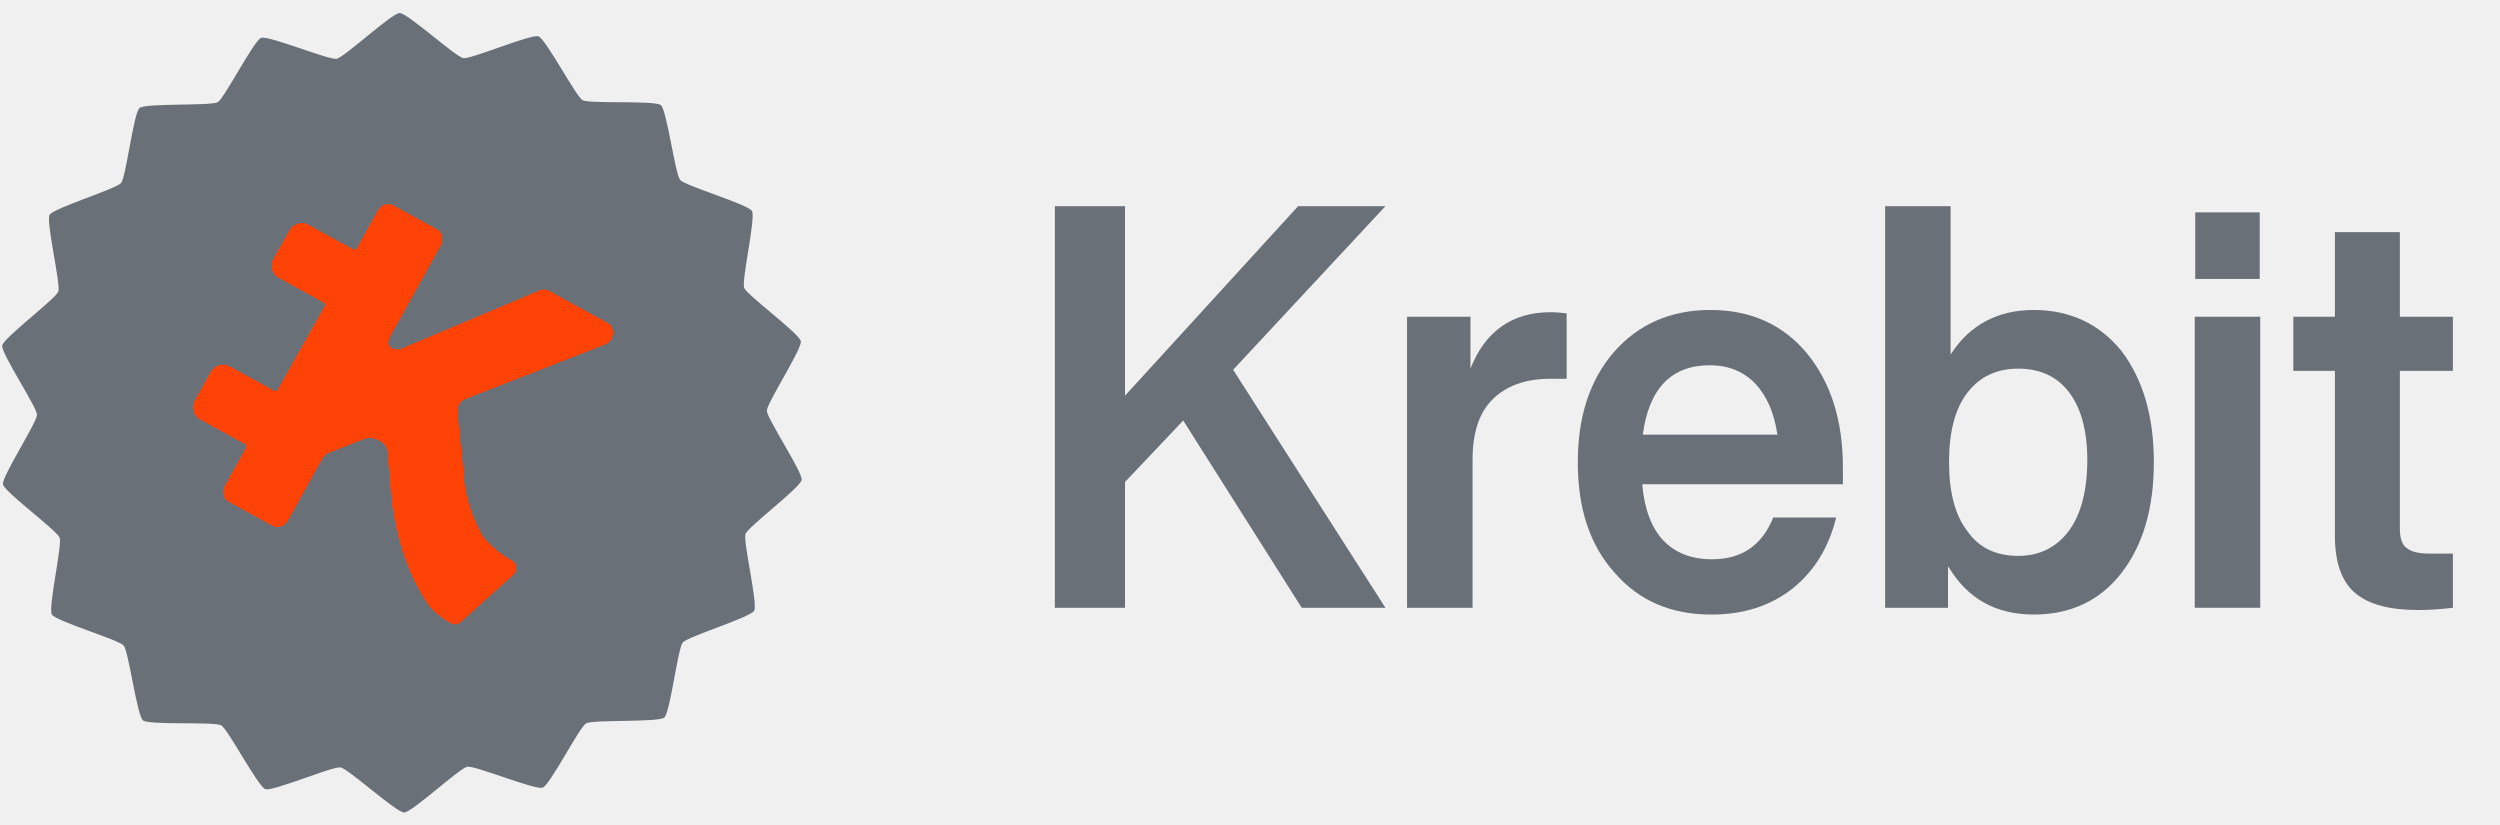
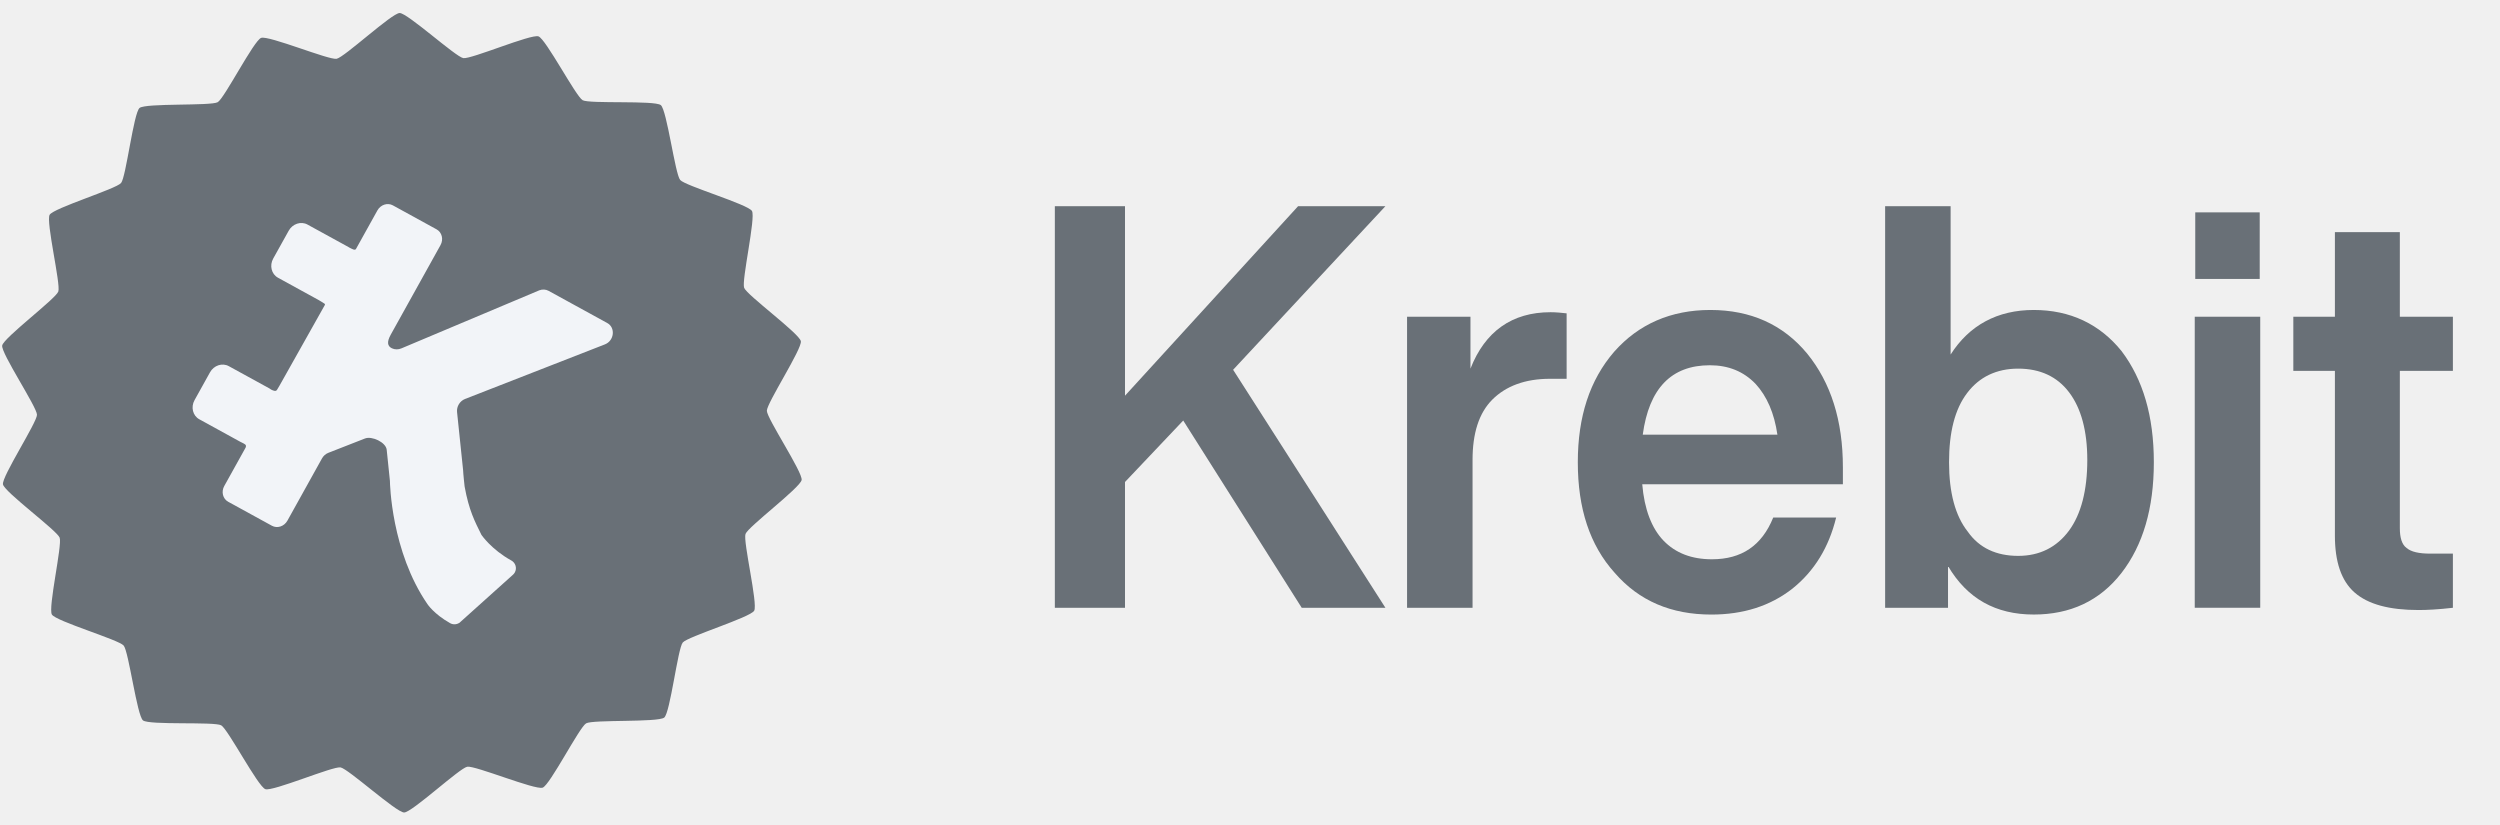
<svg xmlns="http://www.w3.org/2000/svg" width="97" height="32" viewBox="0 0 97 32" fill="none">
  <g clip-path="url(#clip0_1560_372353)">
    <path d="M25.773 27.841C25.542 28.035 23.004 27.914 22.741 28.066C22.479 28.217 21.342 30.456 21.056 30.561C20.771 30.665 18.429 29.695 18.13 29.749C17.831 29.802 15.985 31.523 15.681 31.525C15.377 31.527 13.512 29.826 13.212 29.775C12.912 29.725 10.581 30.72 10.295 30.619C10.008 30.518 8.846 28.291 8.582 28.142C8.318 27.994 5.782 28.143 5.548 27.951C5.314 27.76 4.994 25.275 4.798 25.047C4.601 24.818 2.166 24.103 2.013 23.844C1.859 23.585 2.421 21.143 2.315 20.862C2.21 20.581 0.17 19.087 0.115 18.793C0.061 18.498 1.436 16.392 1.435 16.092C1.433 15.792 0.034 13.701 0.085 13.406C0.136 13.111 2.159 11.595 2.262 11.313C2.364 11.031 1.775 8.594 1.926 8.334C2.076 8.074 4.503 7.332 4.697 7.101C4.891 6.871 5.183 4.382 5.415 4.189C5.647 3.995 8.184 4.116 8.447 3.965C8.709 3.813 9.847 1.574 10.132 1.47C10.417 1.365 12.759 2.335 13.059 2.281C13.358 2.228 15.203 0.507 15.507 0.505C15.811 0.503 17.676 2.204 17.976 2.255C18.276 2.305 20.607 1.31 20.893 1.411C21.18 1.512 22.342 3.739 22.606 3.888C22.87 4.036 25.407 3.887 25.64 4.079C25.875 4.27 26.194 6.755 26.391 6.983C26.587 7.212 29.022 7.927 29.176 8.186C29.329 8.445 28.767 10.887 28.873 11.168C28.979 11.45 31.018 12.943 31.073 13.238C31.127 13.532 29.752 15.638 29.754 15.938C29.755 16.238 31.154 18.329 31.103 18.624C31.052 18.92 29.029 20.435 28.926 20.717C28.824 20.999 29.413 23.436 29.262 23.696C29.112 23.956 26.685 24.698 26.491 24.929C26.297 25.16 26.005 27.648 25.773 27.841Z" fill="#697077" />
-     <path d="M19.908 22.295C19.934 22.271 19.957 22.243 19.975 22.21C20.066 22.046 20.006 21.839 19.84 21.747C19.066 21.322 18.68 20.753 18.68 20.753C18.422 20.232 18.195 19.804 18.027 18.876C18.026 18.867 17.972 18.383 17.968 18.24L17.734 15.991C17.711 15.773 17.841 15.56 18.044 15.48L23.47 13.362C23.832 13.221 23.889 12.714 23.564 12.535L21.286 11.285C21.177 11.225 21.044 11.218 20.923 11.265L15.572 13.518C15.455 13.567 15.322 13.569 15.208 13.515C15.03 13.431 15.003 13.269 15.161 12.985L17.092 9.51C17.216 9.287 17.148 9.013 16.94 8.899L15.243 7.968C15.036 7.854 14.767 7.942 14.643 8.165L13.812 9.66C13.773 9.733 13.629 9.642 13.589 9.623C13.511 9.586 13.589 9.623 13.517 9.583L11.931 8.713C11.678 8.574 11.351 8.682 11.201 8.953L10.6 10.033C10.45 10.304 10.532 10.636 10.785 10.775L12.371 11.646C12.443 11.685 12.491 11.721 12.569 11.768C12.607 11.791 12.621 11.803 12.599 11.843L10.843 14.967C10.841 14.97 10.802 15.038 10.749 15.124C10.703 15.198 10.619 15.165 10.516 15.114C10.5 15.106 10.488 15.09 10.464 15.077L8.878 14.207C8.626 14.068 8.298 14.175 8.148 14.446L7.548 15.526C7.397 15.797 7.48 16.13 7.733 16.268L9.319 17.139C9.391 17.179 9.456 17.2 9.517 17.248C9.551 17.275 9.55 17.33 9.528 17.37L8.701 18.858C8.577 19.081 8.645 19.354 8.853 19.468L10.55 20.399C10.758 20.514 11.027 20.425 11.151 20.202L12.493 17.787C12.548 17.688 12.636 17.61 12.738 17.57L14.162 17.013C14.431 16.908 14.974 17.162 15.004 17.45L15.129 18.659L15.129 18.663C15.129 18.746 15.18 21.395 16.582 23.436C16.582 23.436 16.83 23.822 17.467 24.18C17.582 24.244 17.719 24.234 17.822 24.166L17.823 24.168L17.839 24.154C17.855 24.142 17.869 24.129 17.882 24.115L19.908 22.295Z" fill="#FF4205" />
+     <path d="M19.908 22.295C19.934 22.271 19.957 22.243 19.975 22.21C20.066 22.046 20.006 21.839 19.84 21.747C19.066 21.322 18.68 20.753 18.68 20.753C18.422 20.232 18.195 19.804 18.027 18.876C18.026 18.867 17.972 18.383 17.968 18.24L17.734 15.991C17.711 15.773 17.841 15.56 18.044 15.48L23.47 13.362C23.832 13.221 23.889 12.714 23.564 12.535L21.286 11.285C21.177 11.225 21.044 11.218 20.923 11.265L15.572 13.518C15.455 13.567 15.322 13.569 15.208 13.515C15.03 13.431 15.003 13.269 15.161 12.985L17.092 9.51C17.216 9.287 17.148 9.013 16.94 8.899L15.243 7.968C15.036 7.854 14.767 7.942 14.643 8.165L13.812 9.66C13.773 9.733 13.629 9.642 13.589 9.623C13.511 9.586 13.589 9.623 13.517 9.583L11.931 8.713C11.678 8.574 11.351 8.682 11.201 8.953L10.6 10.033C10.45 10.304 10.532 10.636 10.785 10.775L12.371 11.646C12.443 11.685 12.491 11.721 12.569 11.768C12.607 11.791 12.621 11.803 12.599 11.843L10.843 14.967C10.841 14.97 10.802 15.038 10.749 15.124C10.703 15.198 10.619 15.165 10.516 15.114C10.5 15.106 10.488 15.09 10.464 15.077L8.878 14.207C8.626 14.068 8.298 14.175 8.148 14.446L7.548 15.526C7.397 15.797 7.48 16.13 7.733 16.268L9.319 17.139C9.391 17.179 9.456 17.2 9.517 17.248C9.551 17.275 9.55 17.33 9.528 17.37L8.701 18.858C8.577 19.081 8.645 19.354 8.853 19.468L10.55 20.399C10.758 20.514 11.027 20.425 11.151 20.202L12.493 17.787C12.548 17.688 12.636 17.61 12.738 17.57L14.162 17.013C14.431 16.908 14.974 17.162 15.004 17.45L15.129 18.659L15.129 18.663C15.129 18.746 15.18 21.395 16.582 23.436C16.582 23.436 16.83 23.822 17.467 24.18C17.582 24.244 17.719 24.234 17.822 24.166L17.823 24.168L17.839 24.154C17.855 24.142 17.869 24.129 17.882 24.115L19.908 22.295Z" fill="#f2f4f8" />
    <path d="M50.366 8L43.65 15.353V8H40.928V23.582H43.65V18.701L45.909 16.316L50.507 23.582H53.754L47.845 14.347L53.754 8H50.366Z" fill="#697077" />
    <path d="M60.16 12.114C58.667 12.114 57.619 12.858 57.054 14.303V12.289H54.594V23.582H57.135V17.848C57.135 16.819 57.377 16.032 57.901 15.506C58.425 14.981 59.172 14.697 60.139 14.697H60.785V12.158C60.583 12.136 60.382 12.114 60.16 12.114Z" fill="#697077" />
    <path d="M71.504 18.133C71.504 16.317 71.04 14.851 70.112 13.712C69.184 12.596 67.934 12.027 66.361 12.027C64.829 12.027 63.578 12.575 62.63 13.647C61.683 14.741 61.219 16.163 61.219 17.936C61.219 19.731 61.683 21.153 62.651 22.226C63.598 23.32 64.849 23.845 66.401 23.845C67.632 23.845 68.68 23.517 69.547 22.838C70.394 22.16 70.959 21.241 71.242 20.081H68.801C68.358 21.175 67.571 21.7 66.422 21.7C65.635 21.7 65.01 21.459 64.546 20.978C64.082 20.497 63.8 19.753 63.719 18.79H71.504V18.133ZM66.341 14.172C67.067 14.172 67.652 14.413 68.116 14.894C68.559 15.376 68.842 16.032 68.963 16.864H63.739C63.982 15.069 64.849 14.172 66.341 14.172Z" fill="#697077" />
    <path d="M78.91 12.027C77.499 12.027 76.409 12.618 75.684 13.756V8H73.143V23.582H75.583V21.962C76.329 23.232 77.438 23.844 78.91 23.844C80.322 23.844 81.471 23.319 82.318 22.225C83.145 21.153 83.569 19.73 83.569 17.936C83.569 16.141 83.145 14.719 82.318 13.624C81.471 12.574 80.322 12.027 78.91 12.027ZM76.349 20.627C75.865 20.015 75.623 19.117 75.623 17.936C75.623 16.776 75.845 15.878 76.329 15.244C76.793 14.631 77.458 14.303 78.305 14.303C79.152 14.303 79.818 14.609 80.281 15.222C80.745 15.835 80.987 16.71 80.987 17.848C80.987 19.03 80.745 19.949 80.281 20.584C79.797 21.24 79.132 21.568 78.305 21.568C77.458 21.568 76.793 21.262 76.349 20.627Z" fill="#697077" />
    <path d="M87.677 10.823V8.24H85.176V10.823H87.677ZM87.697 23.581V12.289H85.156V23.581H87.697Z" fill="#697077" />
    <path d="M95.172 12.29H93.114V9.007H90.594V12.29H88.981V14.39H90.594V20.781C90.594 21.787 90.836 22.532 91.36 22.991C91.885 23.451 92.711 23.669 93.84 23.669C94.163 23.669 94.606 23.648 95.172 23.582V21.481H94.304C93.861 21.481 93.558 21.415 93.376 21.262C93.195 21.131 93.114 20.868 93.114 20.496V14.39H95.172V12.29Z" fill="#697077" />
  </g>
  <defs>
    <clipPath id="clip0_1560_372353">
      <rect width="96" height="32" fill="white" transform="translate(0.0390625)" />
    </clipPath>
  </defs>
</svg>
